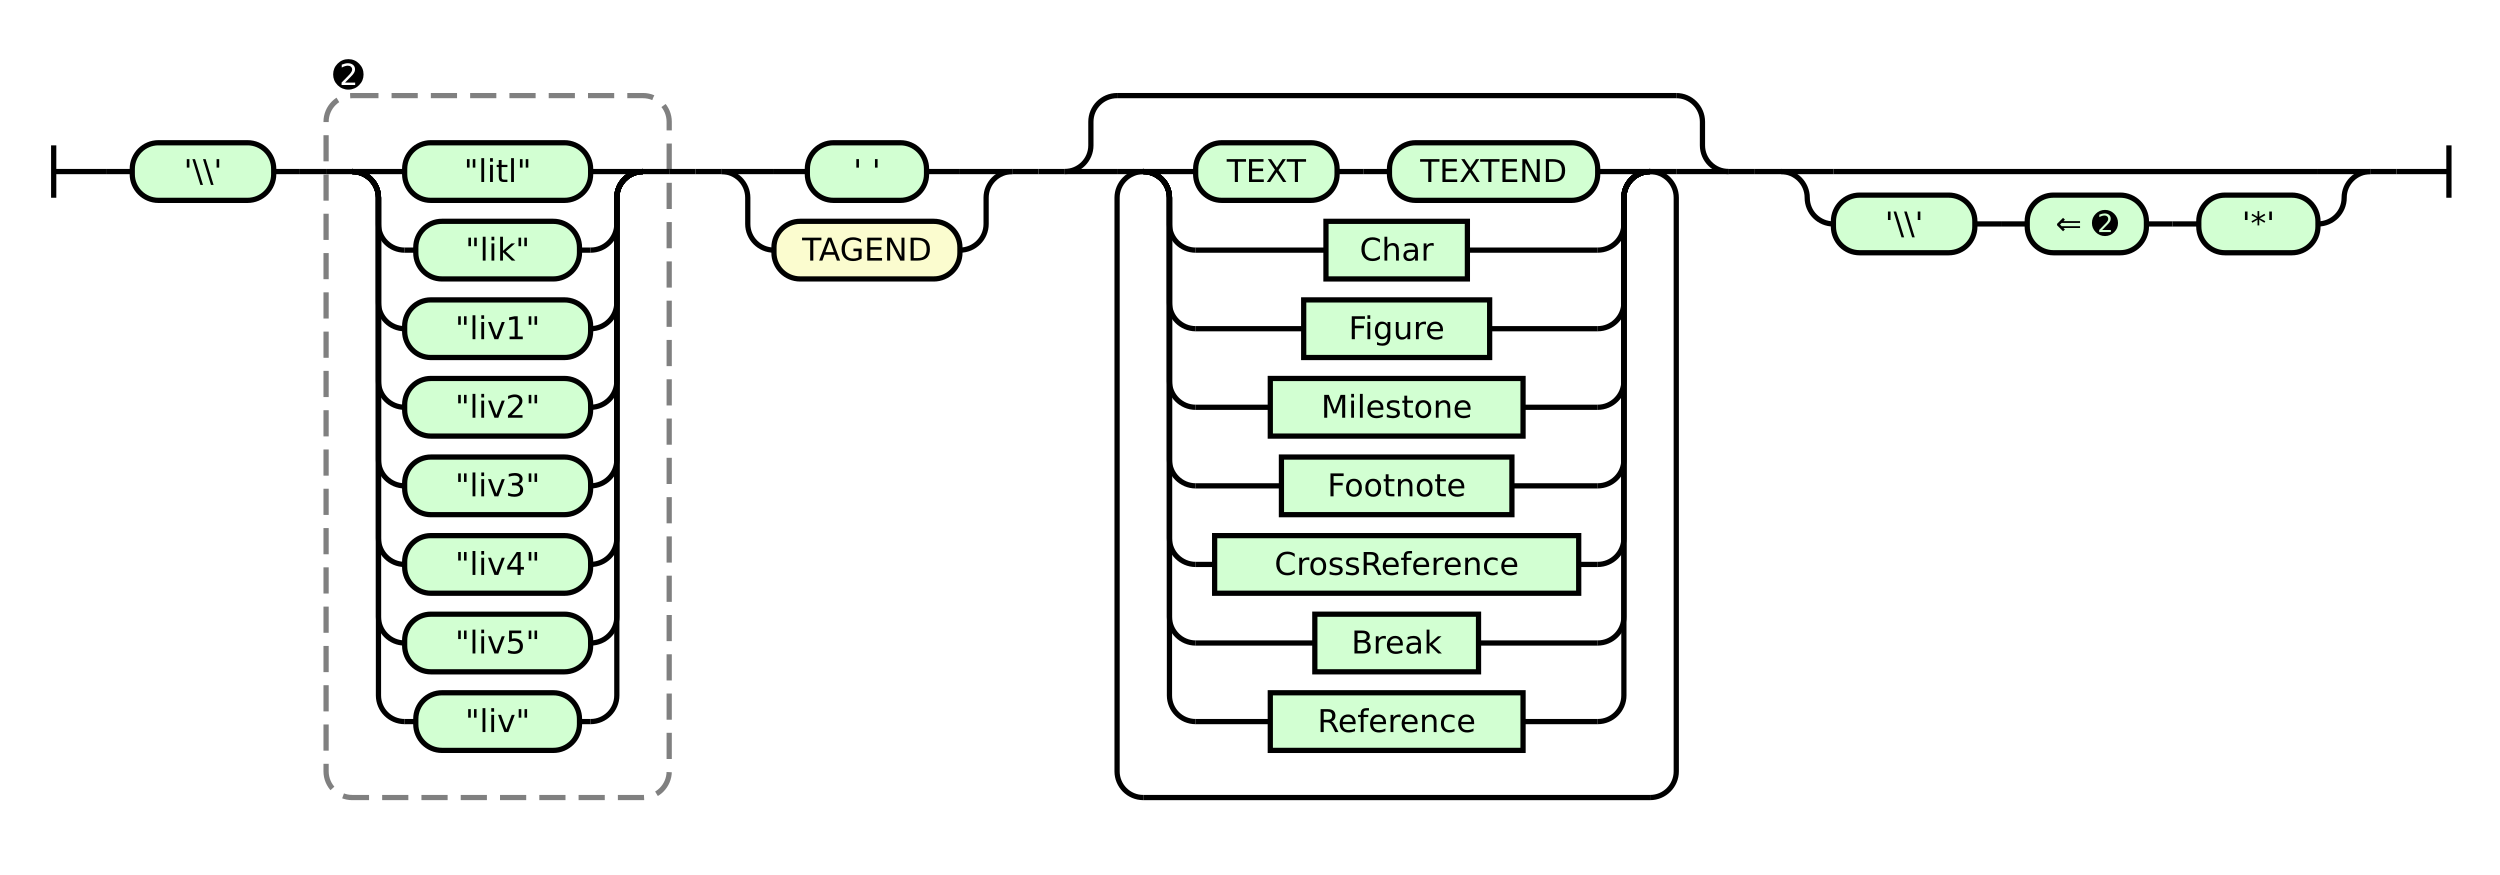
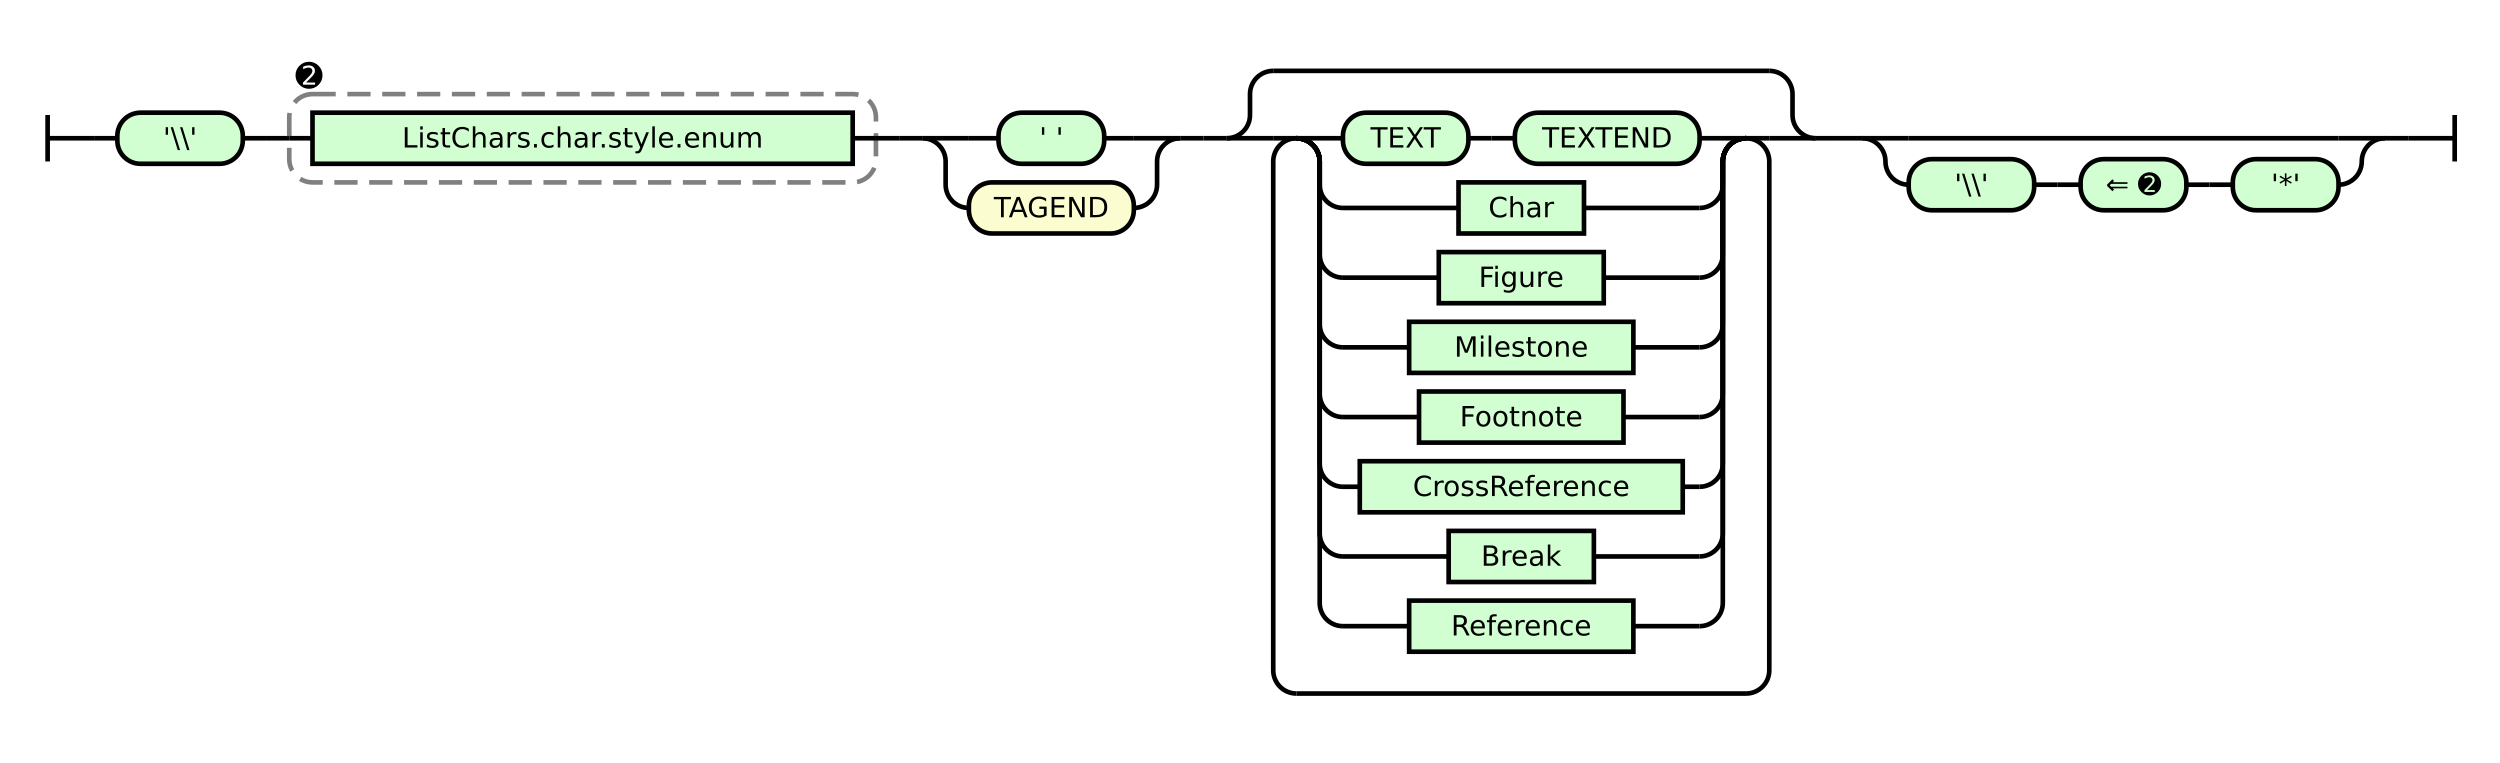
- <svg xmlns="http://www.w3.org/2000/svg" class="railroad-diagram" height="334" viewBox="0 0 954.5 334" width="954.5">
+ <svg xmlns="http://www.w3.org/2000/svg" class="railroad-diagram" height="328" viewBox="0 0 1076.0 328" width="1076.0">
  <g transform="translate(.5 .5)">
    <style>/*  */

    svg.railroad-diagram {
        background-color: hsl(30,20%,95%);
    }
    svg.railroad-diagram path {
        stroke-width: 2;
        stroke: black;
        fill: none;
    }
    svg.railroad-diagram text {
        font-size: 12px;
        text-anchor: middle;
        font-family: DejaVu Sans;
    }
    svg.railroad-diagram text.label {
        text-anchor:start;
    }
    svg.railroad-diagram text.comment {
        font-family: DejaVu Sans;
        font-size: 14px;
    }
    svg.railroad-diagram rect{
        stroke-width: 2;
        stroke: black;
        fill: rgb(210, 255, 210);
    }
    svg.railroad-diagram rect.group-box {
        stroke: gray;
        stroke-dasharray: 10 5;
        fill: none;
    }
    .terminal {
        font-family: DejaVu Sans;
    }
    svg.railroad-diagram g.altterminal rect {
        fill: rgb(251, 252, 207)
    }

/*  */
</style>
    <g>
-       <path d="M 20 55 v 20 m 0 -10 h 20" />
+       <path d="M 20 49 v 20 m 0 -10 h 20" />
    </g>
-     <path d="M 40 65 h 10" />
+     <path d="M 40 59 h 10" />
    <g>
-       <path d="M 50 65 h 0.0" />
-       <path d="M 904.5 65 h 0.0" />
+       <path d="M 50 59 h 0.0" />
+       <path d="M 1026.0 59 h 0.0" />
      <g class="terminal ">
-         <path d="M 50.0 65 h 0.0" />
-         <path d="M 104.0 65 h 0.0" />
-         <rect height="22" rx="10" ry="10" width="54.0" x="50.0" y="54" />
-         <text x="77.0" y="69">'\\'</text>
-       </g>
-       <path d="M 104.0 65 h 10" />
-       <path d="M 114.0 65 h 10" />
-       <g>
-         <path d="M 124.0 65 h 0.0" />
-         <path d="M 255.0 65 h 0.0" />
-         <rect class="group-box" height="268" rx="10" ry="10" width="131.0" x="124.0" y="36" />
-         <g>
-           <path d="M 124.0 65 h 10.0" />
-           <path d="M 245.0 65 h 10.0" />
+         <path d="M 50.0 59 h 0.0" />
+         <path d="M 104.0 59 h 0.0" />
+         <rect height="22" rx="10" ry="10" width="54.0" x="50.0" y="48" />
+         <text x="77.0" y="63">'\\'</text>
+       </g>
+       <path d="M 104.0 59 h 10" />
+       <path d="M 114.0 59 h 10" />
+       <g>
+         <path d="M 124.0 59 h 0.0" />
+         <path d="M 376.5 59 h 0.0" />
+         <rect class="group-box" height="38" rx="10" ry="10" width="252.5" x="124.0" y="40" />
+         <g>
+           <path d="M 124.0 59 h 10.0" />
+           <path d="M 366.5 59 h 10.0" />
+           <g class="non-terminal ">
+             <path d="M 134.0 59 h 0.0" />
+             <path d="M 366.5 59 h 0.0" />
+             <rect height="22" width="232.5" x="134.0" y="48" />
+             <text x="250.25" y="63">ListChars.char.style.enum</text>
+           </g>
+         </g>
+         <g class="non-terminal ">
+           <path d="M 124.0 32 h 0.0" />
+           <path d="M 141.0 32 h 0.0" />
+           <text class="comment" x="132.5" y="37">➋</text>
+         </g>
+       </g>
+       <path d="M 376.5 59 h 10" />
+       <path d="M 386.5 59 h 10" />
+       <g>
+         <path d="M 396.5 59 h 0.0" />
+         <path d="M 507.5 59 h 0.0" />
+         <path d="M 396.5 59 h 20" />
+         <g class="terminal ">
+           <path d="M 416.5 59 h 12.75" />
+           <path d="M 474.75 59 h 12.75" />
+           <rect height="22" rx="10" ry="10" width="45.5" x="429.25" y="48" />
+           <text x="452.0" y="63">' '</text>
+         </g>
+         <path d="M 487.5 59 h 20" />
+         <path d="M 396.5 59 a 10 10 0 0 1 10 10 v 10 a 10 10 0 0 0 10 10" />
+         <g class="terminal altterminal">
+           <path d="M 416.5 89 h 0.0" />
+           <path d="M 487.5 89 h 0.0" />
+           <rect height="22" rx="10" ry="10" width="71.0" x="416.5" y="78" />
+           <text x="452.0" y="93">TAGEND</text>
+         </g>
+         <path d="M 487.5 89 a 10 10 0 0 0 10 -10 v -10 a 10 10 0 0 1 10 -10" />
+       </g>
+       <path d="M 507.5 59 h 10" />
+       <path d="M 517.5 59 h 10" />
+       <g>
+         <path d="M 527.5 59 h 0.0" />
+         <path d="M 781.0 59 h 0.0" />
+         <path d="M 527.5 59 a 10 10 0 0 0 10 -10 v -9 a 10 10 0 0 1 10 -10" />
+         <g>
+           <path d="M 547.5 30 h 213.5" />
+         </g>
+         <path d="M 761.0 30 a 10 10 0 0 1 10 10 v 9 a 10 10 0 0 0 10 10" />
+         <path d="M 527.5 59 h 20" />
+         <g>
+           <path d="M 547.5 59 h 0.0" />
+           <path d="M 761.0 59 h 0.0" />
+           <path d="M 547.5 59 h 10" />
          <g>
-             <path d="M 134.0 65 h 0.0" />
-             <path d="M 245.0 65 h 0.0" />
-             <path d="M 134.0 65 h 20" />
-             <g class="terminal ">
-               <path d="M 154.0 65 h 0.0" />
-               <path d="M 225.0 65 h 0.0" />
-               <rect height="22" rx="10" ry="10" width="71.0" x="154.0" y="54" />
-               <text x="189.5" y="69">"litl"</text>
-             </g>
-             <path d="M 225.0 65 h 20" />
-             <path d="M 134.0 65 a 10 10 0 0 1 10 10 v 10 a 10 10 0 0 0 10 10" />
-             <g class="terminal ">
-               <path d="M 154.0 95 h 4.25" />
-               <path d="M 220.75 95 h 4.25" />
-               <rect height="22" rx="10" ry="10" width="62.5" x="158.25" y="84" />
-               <text x="189.5" y="99">"lik"</text>
-             </g>
-             <path d="M 225.0 95 a 10 10 0 0 0 10 -10 v -10 a 10 10 0 0 1 10 -10" />
-             <path d="M 134.0 65 a 10 10 0 0 1 10 10 v 40 a 10 10 0 0 0 10 10" />
-             <g class="terminal ">
-               <path d="M 154.0 125 h 0.0" />
-               <path d="M 225.0 125 h 0.0" />
-               <rect height="22" rx="10" ry="10" width="71.0" x="154.0" y="114" />
-               <text x="189.5" y="129">"liv1"</text>
-             </g>
-             <path d="M 225.0 125 a 10 10 0 0 0 10 -10 v -40 a 10 10 0 0 1 10 -10" />
-             <path d="M 134.0 65 a 10 10 0 0 1 10 10 v 70 a 10 10 0 0 0 10 10" />
-             <g class="terminal ">
-               <path d="M 154.0 155 h 0.0" />
-               <path d="M 225.0 155 h 0.0" />
-               <rect height="22" rx="10" ry="10" width="71.0" x="154.0" y="144" />
-               <text x="189.5" y="159">"liv2"</text>
-             </g>
-             <path d="M 225.0 155 a 10 10 0 0 0 10 -10 v -70 a 10 10 0 0 1 10 -10" />
-             <path d="M 134.0 65 a 10 10 0 0 1 10 10 v 100 a 10 10 0 0 0 10 10" />
-             <g class="terminal ">
-               <path d="M 154.0 185 h 0.0" />
-               <path d="M 225.0 185 h 0.0" />
-               <rect height="22" rx="10" ry="10" width="71.0" x="154.0" y="174" />
-               <text x="189.5" y="189">"liv3"</text>
-             </g>
-             <path d="M 225.0 185 a 10 10 0 0 0 10 -10 v -100 a 10 10 0 0 1 10 -10" />
-             <path d="M 134.0 65 a 10 10 0 0 1 10 10 v 130 a 10 10 0 0 0 10 10" />
-             <g class="terminal ">
-               <path d="M 154.0 215 h 0.0" />
-               <path d="M 225.0 215 h 0.0" />
-               <rect height="22" rx="10" ry="10" width="71.0" x="154.0" y="204" />
-               <text x="189.5" y="219">"liv4"</text>
-             </g>
-             <path d="M 225.0 215 a 10 10 0 0 0 10 -10 v -130 a 10 10 0 0 1 10 -10" />
-             <path d="M 134.0 65 a 10 10 0 0 1 10 10 v 160 a 10 10 0 0 0 10 10" />
-             <g class="terminal ">
-               <path d="M 154.0 245 h 0.0" />
-               <path d="M 225.0 245 h 0.0" />
-               <rect height="22" rx="10" ry="10" width="71.0" x="154.0" y="234" />
-               <text x="189.5" y="249">"liv5"</text>
-             </g>
-             <path d="M 225.0 245 a 10 10 0 0 0 10 -10 v -160 a 10 10 0 0 1 10 -10" />
-             <path d="M 134.0 65 a 10 10 0 0 1 10 10 v 190 a 10 10 0 0 0 10 10" />
-             <g class="terminal ">
-               <path d="M 154.0 275 h 4.25" />
-               <path d="M 220.75 275 h 4.25" />
-               <rect height="22" rx="10" ry="10" width="62.5" x="158.25" y="264" />
-               <text x="189.5" y="279">"liv"</text>
-             </g>
-             <path d="M 225.0 275 a 10 10 0 0 0 10 -10 v -190 a 10 10 0 0 1 10 -10" />
-           </g>
-         </g>
-         <g class="non-terminal ">
-           <path d="M 124.0 28 h 0.0" />
-           <path d="M 141.0 28 h 0.0" />
-           <text class="comment" x="132.5" y="33">➋</text>
-         </g>
-       </g>
-       <path d="M 255.0 65 h 10" />
-       <path d="M 265.0 65 h 10" />
-       <g>
-         <path d="M 275.0 65 h 0.0" />
-         <path d="M 386.0 65 h 0.0" />
-         <path d="M 275.0 65 h 20" />
-         <g class="terminal ">
-           <path d="M 295.0 65 h 12.75" />
-           <path d="M 353.25 65 h 12.75" />
-           <rect height="22" rx="10" ry="10" width="45.5" x="307.75" y="54" />
-           <text x="330.5" y="69">' '</text>
-         </g>
-         <path d="M 366.0 65 h 20" />
-         <path d="M 275.0 65 a 10 10 0 0 1 10 10 v 10 a 10 10 0 0 0 10 10" />
-         <g class="terminal altterminal">
-           <path d="M 295.0 95 h 0.0" />
-           <path d="M 366.0 95 h 0.0" />
-           <rect height="22" rx="10" ry="10" width="71.0" x="295.0" y="84" />
-           <text x="330.5" y="99">TAGEND</text>
-         </g>
-         <path d="M 366.0 95 a 10 10 0 0 0 10 -10 v -10 a 10 10 0 0 1 10 -10" />
-       </g>
-       <path d="M 386.0 65 h 10" />
-       <path d="M 396.0 65 h 10" />
-       <g>
-         <path d="M 406.0 65 h 0.0" />
-         <path d="M 659.5 65 h 0.0" />
-         <path d="M 406.0 65 a 10 10 0 0 0 10 -10 v -9 a 10 10 0 0 1 10 -10" />
-         <g>
-           <path d="M 426.0 36 h 213.5" />
-         </g>
-         <path d="M 639.5 36 a 10 10 0 0 1 10 10 v 9 a 10 10 0 0 0 10 10" />
-         <path d="M 406.0 65 h 20" />
-         <g>
-           <path d="M 426.0 65 h 0.0" />
-           <path d="M 639.5 65 h 0.0" />
-           <path d="M 426.0 65 h 10" />
+             <path d="M 557.5 59 h 0.0" />
+             <path d="M 751.0 59 h 0.0" />
+             <path d="M 557.5 59 h 20" />
+             <g>
+               <path d="M 577.5 59 h 0.0" />
+               <path d="M 731.0 59 h 0.0" />
+               <g class="terminal ">
+                 <path d="M 577.5 59 h 0.0" />
+                 <path d="M 631.5 59 h 0.0" />
+                 <rect height="22" rx="10" ry="10" width="54.0" x="577.5" y="48" />
+                 <text x="604.5" y="63">TEXT</text>
+               </g>
+               <path d="M 631.5 59 h 10" />
+               <path d="M 641.5 59 h 10" />
+               <g class="terminal ">
+                 <path d="M 651.5 59 h 0.0" />
+                 <path d="M 731.0 59 h 0.0" />
+                 <rect height="22" rx="10" ry="10" width="79.5" x="651.5" y="48" />
+                 <text x="691.25" y="63">TEXTEND</text>
+               </g>
+             </g>
+             <path d="M 731.0 59 h 20" />
+             <path d="M 557.5 59 a 10 10 0 0 1 10 10 v 10 a 10 10 0 0 0 10 10" />
+             <g class="non-terminal ">
+               <path d="M 577.5 89 h 49.75" />
+               <path d="M 681.25 89 h 49.75" />
+               <rect height="22" width="54.0" x="627.25" y="78" />
+               <text x="654.25" y="93">Char</text>
+             </g>
+             <path d="M 731.0 89 a 10 10 0 0 0 10 -10 v -10 a 10 10 0 0 1 10 -10" />
+             <path d="M 557.5 59 a 10 10 0 0 1 10 10 v 40 a 10 10 0 0 0 10 10" />
+             <g class="non-terminal ">
+               <path d="M 577.5 119 h 41.25" />
+               <path d="M 689.75 119 h 41.25" />
+               <rect height="22" width="71.0" x="618.75" y="108" />
+               <text x="654.25" y="123">Figure</text>
+             </g>
+             <path d="M 731.0 119 a 10 10 0 0 0 10 -10 v -40 a 10 10 0 0 1 10 -10" />
+             <path d="M 557.5 59 a 10 10 0 0 1 10 10 v 70 a 10 10 0 0 0 10 10" />
+             <g class="non-terminal ">
+               <path d="M 577.5 149 h 28.5" />
+               <path d="M 702.5 149 h 28.5" />
+               <rect height="22" width="96.5" x="606.0" y="138" />
+               <text x="654.25" y="153">Milestone</text>
+             </g>
+             <path d="M 731.0 149 a 10 10 0 0 0 10 -10 v -70 a 10 10 0 0 1 10 -10" />
+             <path d="M 557.5 59 a 10 10 0 0 1 10 10 v 100 a 10 10 0 0 0 10 10" />
+             <g class="non-terminal ">
+               <path d="M 577.5 179 h 32.75" />
+               <path d="M 698.25 179 h 32.75" />
+               <rect height="22" width="88.0" x="610.25" y="168" />
+               <text x="654.25" y="183">Footnote</text>
+             </g>
+             <path d="M 731.0 179 a 10 10 0 0 0 10 -10 v -100 a 10 10 0 0 1 10 -10" />
+             <path d="M 557.5 59 a 10 10 0 0 1 10 10 v 130 a 10 10 0 0 0 10 10" />
+             <g class="non-terminal ">
+               <path d="M 577.5 209 h 7.25" />
+               <path d="M 723.75 209 h 7.25" />
+               <rect height="22" width="139.0" x="584.75" y="198" />
+               <text x="654.25" y="213">CrossReference</text>
+             </g>
+             <path d="M 731.0 209 a 10 10 0 0 0 10 -10 v -130 a 10 10 0 0 1 10 -10" />
+             <path d="M 557.5 59 a 10 10 0 0 1 10 10 v 160 a 10 10 0 0 0 10 10" />
+             <g class="non-terminal ">
+               <path d="M 577.5 239 h 45.5" />
+               <path d="M 685.5 239 h 45.5" />
+               <rect height="22" width="62.5" x="623.0" y="228" />
+               <text x="654.25" y="243">Break</text>
+             </g>
+             <path d="M 731.0 239 a 10 10 0 0 0 10 -10 v -160 a 10 10 0 0 1 10 -10" />
+             <path d="M 557.5 59 a 10 10 0 0 1 10 10 v 190 a 10 10 0 0 0 10 10" />
+             <g class="non-terminal ">
+               <path d="M 577.5 269 h 28.5" />
+               <path d="M 702.5 269 h 28.5" />
+               <rect height="22" width="96.5" x="606.0" y="258" />
+               <text x="654.25" y="273">Reference</text>
+             </g>
+             <path d="M 731.0 269 a 10 10 0 0 0 10 -10 v -190 a 10 10 0 0 1 10 -10" />
+           </g>
+           <path d="M 751.0 59 h 10" />
+           <path d="M 557.5 59 a 10 10 0 0 0 -10 10 v 219 a 10 10 0 0 0 10 10" />
          <g>
-             <path d="M 436.0 65 h 0.0" />
-             <path d="M 629.5 65 h 0.0" />
-             <path d="M 436.0 65 h 20" />
-             <g>
-               <path d="M 456.0 65 h 0.0" />
-               <path d="M 609.5 65 h 0.0" />
-               <g class="terminal ">
-                 <path d="M 456.0 65 h 0.0" />
-                 <path d="M 510.0 65 h 0.0" />
-                 <rect height="22" rx="10" ry="10" width="54.0" x="456.0" y="54" />
-                 <text x="483.0" y="69">TEXT</text>
-               </g>
-               <path d="M 510.0 65 h 10" />
-               <path d="M 520.0 65 h 10" />
-               <g class="terminal ">
-                 <path d="M 530.0 65 h 0.0" />
-                 <path d="M 609.5 65 h 0.0" />
-                 <rect height="22" rx="10" ry="10" width="79.5" x="530.0" y="54" />
-                 <text x="569.75" y="69">TEXTEND</text>
-               </g>
-             </g>
-             <path d="M 609.5 65 h 20" />
-             <path d="M 436.0 65 a 10 10 0 0 1 10 10 v 10 a 10 10 0 0 0 10 10" />
-             <g class="non-terminal ">
-               <path d="M 456.0 95 h 49.75" />
-               <path d="M 559.75 95 h 49.75" />
-               <rect height="22" width="54.0" x="505.75" y="84" />
-               <text x="532.75" y="99">Char</text>
-             </g>
-             <path d="M 609.5 95 a 10 10 0 0 0 10 -10 v -10 a 10 10 0 0 1 10 -10" />
-             <path d="M 436.0 65 a 10 10 0 0 1 10 10 v 40 a 10 10 0 0 0 10 10" />
-             <g class="non-terminal ">
-               <path d="M 456.0 125 h 41.25" />
-               <path d="M 568.25 125 h 41.25" />
-               <rect height="22" width="71.0" x="497.25" y="114" />
-               <text x="532.75" y="129">Figure</text>
-             </g>
-             <path d="M 609.5 125 a 10 10 0 0 0 10 -10 v -40 a 10 10 0 0 1 10 -10" />
-             <path d="M 436.0 65 a 10 10 0 0 1 10 10 v 70 a 10 10 0 0 0 10 10" />
-             <g class="non-terminal ">
-               <path d="M 456.0 155 h 28.5" />
-               <path d="M 581.0 155 h 28.5" />
-               <rect height="22" width="96.5" x="484.5" y="144" />
-               <text x="532.75" y="159">Milestone</text>
-             </g>
-             <path d="M 609.5 155 a 10 10 0 0 0 10 -10 v -70 a 10 10 0 0 1 10 -10" />
-             <path d="M 436.0 65 a 10 10 0 0 1 10 10 v 100 a 10 10 0 0 0 10 10" />
-             <g class="non-terminal ">
-               <path d="M 456.0 185 h 32.75" />
-               <path d="M 576.75 185 h 32.75" />
-               <rect height="22" width="88.0" x="488.75" y="174" />
-               <text x="532.75" y="189">Footnote</text>
-             </g>
-             <path d="M 609.5 185 a 10 10 0 0 0 10 -10 v -100 a 10 10 0 0 1 10 -10" />
-             <path d="M 436.0 65 a 10 10 0 0 1 10 10 v 130 a 10 10 0 0 0 10 10" />
-             <g class="non-terminal ">
-               <path d="M 456.0 215 h 7.25" />
-               <path d="M 602.25 215 h 7.25" />
-               <rect height="22" width="139.0" x="463.25" y="204" />
-               <text x="532.75" y="219">CrossReference</text>
-             </g>
-             <path d="M 609.5 215 a 10 10 0 0 0 10 -10 v -130 a 10 10 0 0 1 10 -10" />
-             <path d="M 436.0 65 a 10 10 0 0 1 10 10 v 160 a 10 10 0 0 0 10 10" />
-             <g class="non-terminal ">
-               <path d="M 456.0 245 h 45.5" />
-               <path d="M 564.0 245 h 45.5" />
-               <rect height="22" width="62.5" x="501.5" y="234" />
-               <text x="532.75" y="249">Break</text>
-             </g>
-             <path d="M 609.5 245 a 10 10 0 0 0 10 -10 v -160 a 10 10 0 0 1 10 -10" />
-             <path d="M 436.0 65 a 10 10 0 0 1 10 10 v 190 a 10 10 0 0 0 10 10" />
-             <g class="non-terminal ">
-               <path d="M 456.0 275 h 28.5" />
-               <path d="M 581.0 275 h 28.5" />
-               <rect height="22" width="96.5" x="484.5" y="264" />
-               <text x="532.75" y="279">Reference</text>
-             </g>
-             <path d="M 609.5 275 a 10 10 0 0 0 10 -10 v -190 a 10 10 0 0 1 10 -10" />
-           </g>
-           <path d="M 629.5 65 h 10" />
-           <path d="M 436.0 65 a 10 10 0 0 0 -10 10 v 219 a 10 10 0 0 0 10 10" />
-           <g>
-             <path d="M 436.0 304 h 193.5" />
-           </g>
-           <path d="M 629.5 304 a 10 10 0 0 0 10 -10 v -219 a 10 10 0 0 0 -10 -10" />
-         </g>
-         <path d="M 639.5 65 h 20" />
-       </g>
-       <path d="M 659.5 65 h 10" />
-       <path d="M 669.5 65 h 10" />
-       <g>
-         <path d="M 679.5 65 h 0.0" />
-         <path d="M 904.5 65 h 0.0" />
-         <path d="M 679.5 65 h 20" />
-         <g>
-           <path d="M 699.5 65 h 185.0" />
-         </g>
-         <path d="M 884.5 65 h 20" />
-         <path d="M 679.5 65 a 10 10 0 0 1 10 10 v 0 a 10 10 0 0 0 10 10" />
-         <g>
-           <path d="M 699.5 85 h 0.0" />
-           <path d="M 884.5 85 h 0.0" />
+             <path d="M 557.5 298 h 193.5" />
+           </g>
+           <path d="M 751.0 298 a 10 10 0 0 0 10 -10 v -219 a 10 10 0 0 0 -10 -10" />
+         </g>
+         <path d="M 761.0 59 h 20" />
+       </g>
+       <path d="M 781.0 59 h 10" />
+       <path d="M 791.0 59 h 10" />
+       <g>
+         <path d="M 801.0 59 h 0.0" />
+         <path d="M 1026.0 59 h 0.0" />
+         <path d="M 801.0 59 h 20" />
+         <g>
+           <path d="M 821.0 59 h 185.0" />
+         </g>
+         <path d="M 1006.0 59 h 20" />
+         <path d="M 801.0 59 a 10 10 0 0 1 10 10 v 0 a 10 10 0 0 0 10 10" />
+         <g>
+           <path d="M 821.0 79 h 0.0" />
+           <path d="M 1006.0 79 h 0.0" />
          <g class="terminal ">
-             <path d="M 699.5 85 h 0.0" />
-             <path d="M 753.5 85 h 0.0" />
-             <rect height="22" rx="10" ry="10" width="54.0" x="699.5" y="74" />
-             <text x="726.5" y="89">'\\'</text>
-           </g>
-           <path d="M 753.5 85 h 10" />
-           <path d="M 763.5 85 h 10" />
+             <path d="M 821.0 79 h 0.0" />
+             <path d="M 875.0 79 h 0.0" />
+             <rect height="22" rx="10" ry="10" width="54.0" x="821.0" y="68" />
+             <text x="848.0" y="83">'\\'</text>
+           </g>
+           <path d="M 875.0 79 h 10" />
+           <path d="M 885.0 79 h 10" />
          <g class="terminal ">
-             <path d="M 773.5 85 h 0.0" />
-             <path d="M 819.0 85 h 0.0" />
-             <rect height="22" rx="10" ry="10" width="45.5" x="773.5" y="74" />
-             <text x="796.25" y="89">⇐ ➋</text>
-           </g>
-           <path d="M 819.0 85 h 10" />
-           <path d="M 829.0 85 h 10" />
+             <path d="M 895.0 79 h 0.0" />
+             <path d="M 940.5 79 h 0.0" />
+             <rect height="22" rx="10" ry="10" width="45.5" x="895.0" y="68" />
+             <text x="917.75" y="83">⇐ ➋</text>
+           </g>
+           <path d="M 940.5 79 h 10" />
+           <path d="M 950.5 79 h 10" />
          <g class="terminal ">
-             <path d="M 839.0 85 h 0.0" />
-             <path d="M 884.5 85 h 0.0" />
-             <rect height="22" rx="10" ry="10" width="45.5" x="839.0" y="74" />
-             <text x="861.75" y="89">'*'</text>
-           </g>
-         </g>
-         <path d="M 884.5 85 a 10 10 0 0 0 10 -10 v 0 a 10 10 0 0 1 10 -10" />
+             <path d="M 960.5 79 h 0.0" />
+             <path d="M 1006.0 79 h 0.0" />
+             <rect height="22" rx="10" ry="10" width="45.5" x="960.5" y="68" />
+             <text x="983.25" y="83">'*'</text>
+           </g>
+         </g>
+         <path d="M 1006.0 79 a 10 10 0 0 0 10 -10 v 0 a 10 10 0 0 1 10 -10" />
      </g>
    </g>
-     <path d="M 904.5 65 h 10" />
-     <path d="M 914.5 65 h 20 m 0 -10 v 20" />
+     <path d="M 1026.0 59 h 10" />
+     <path d="M 1036.0 59 h 20 m 0 -10 v 20" />
  </g>
</svg>
